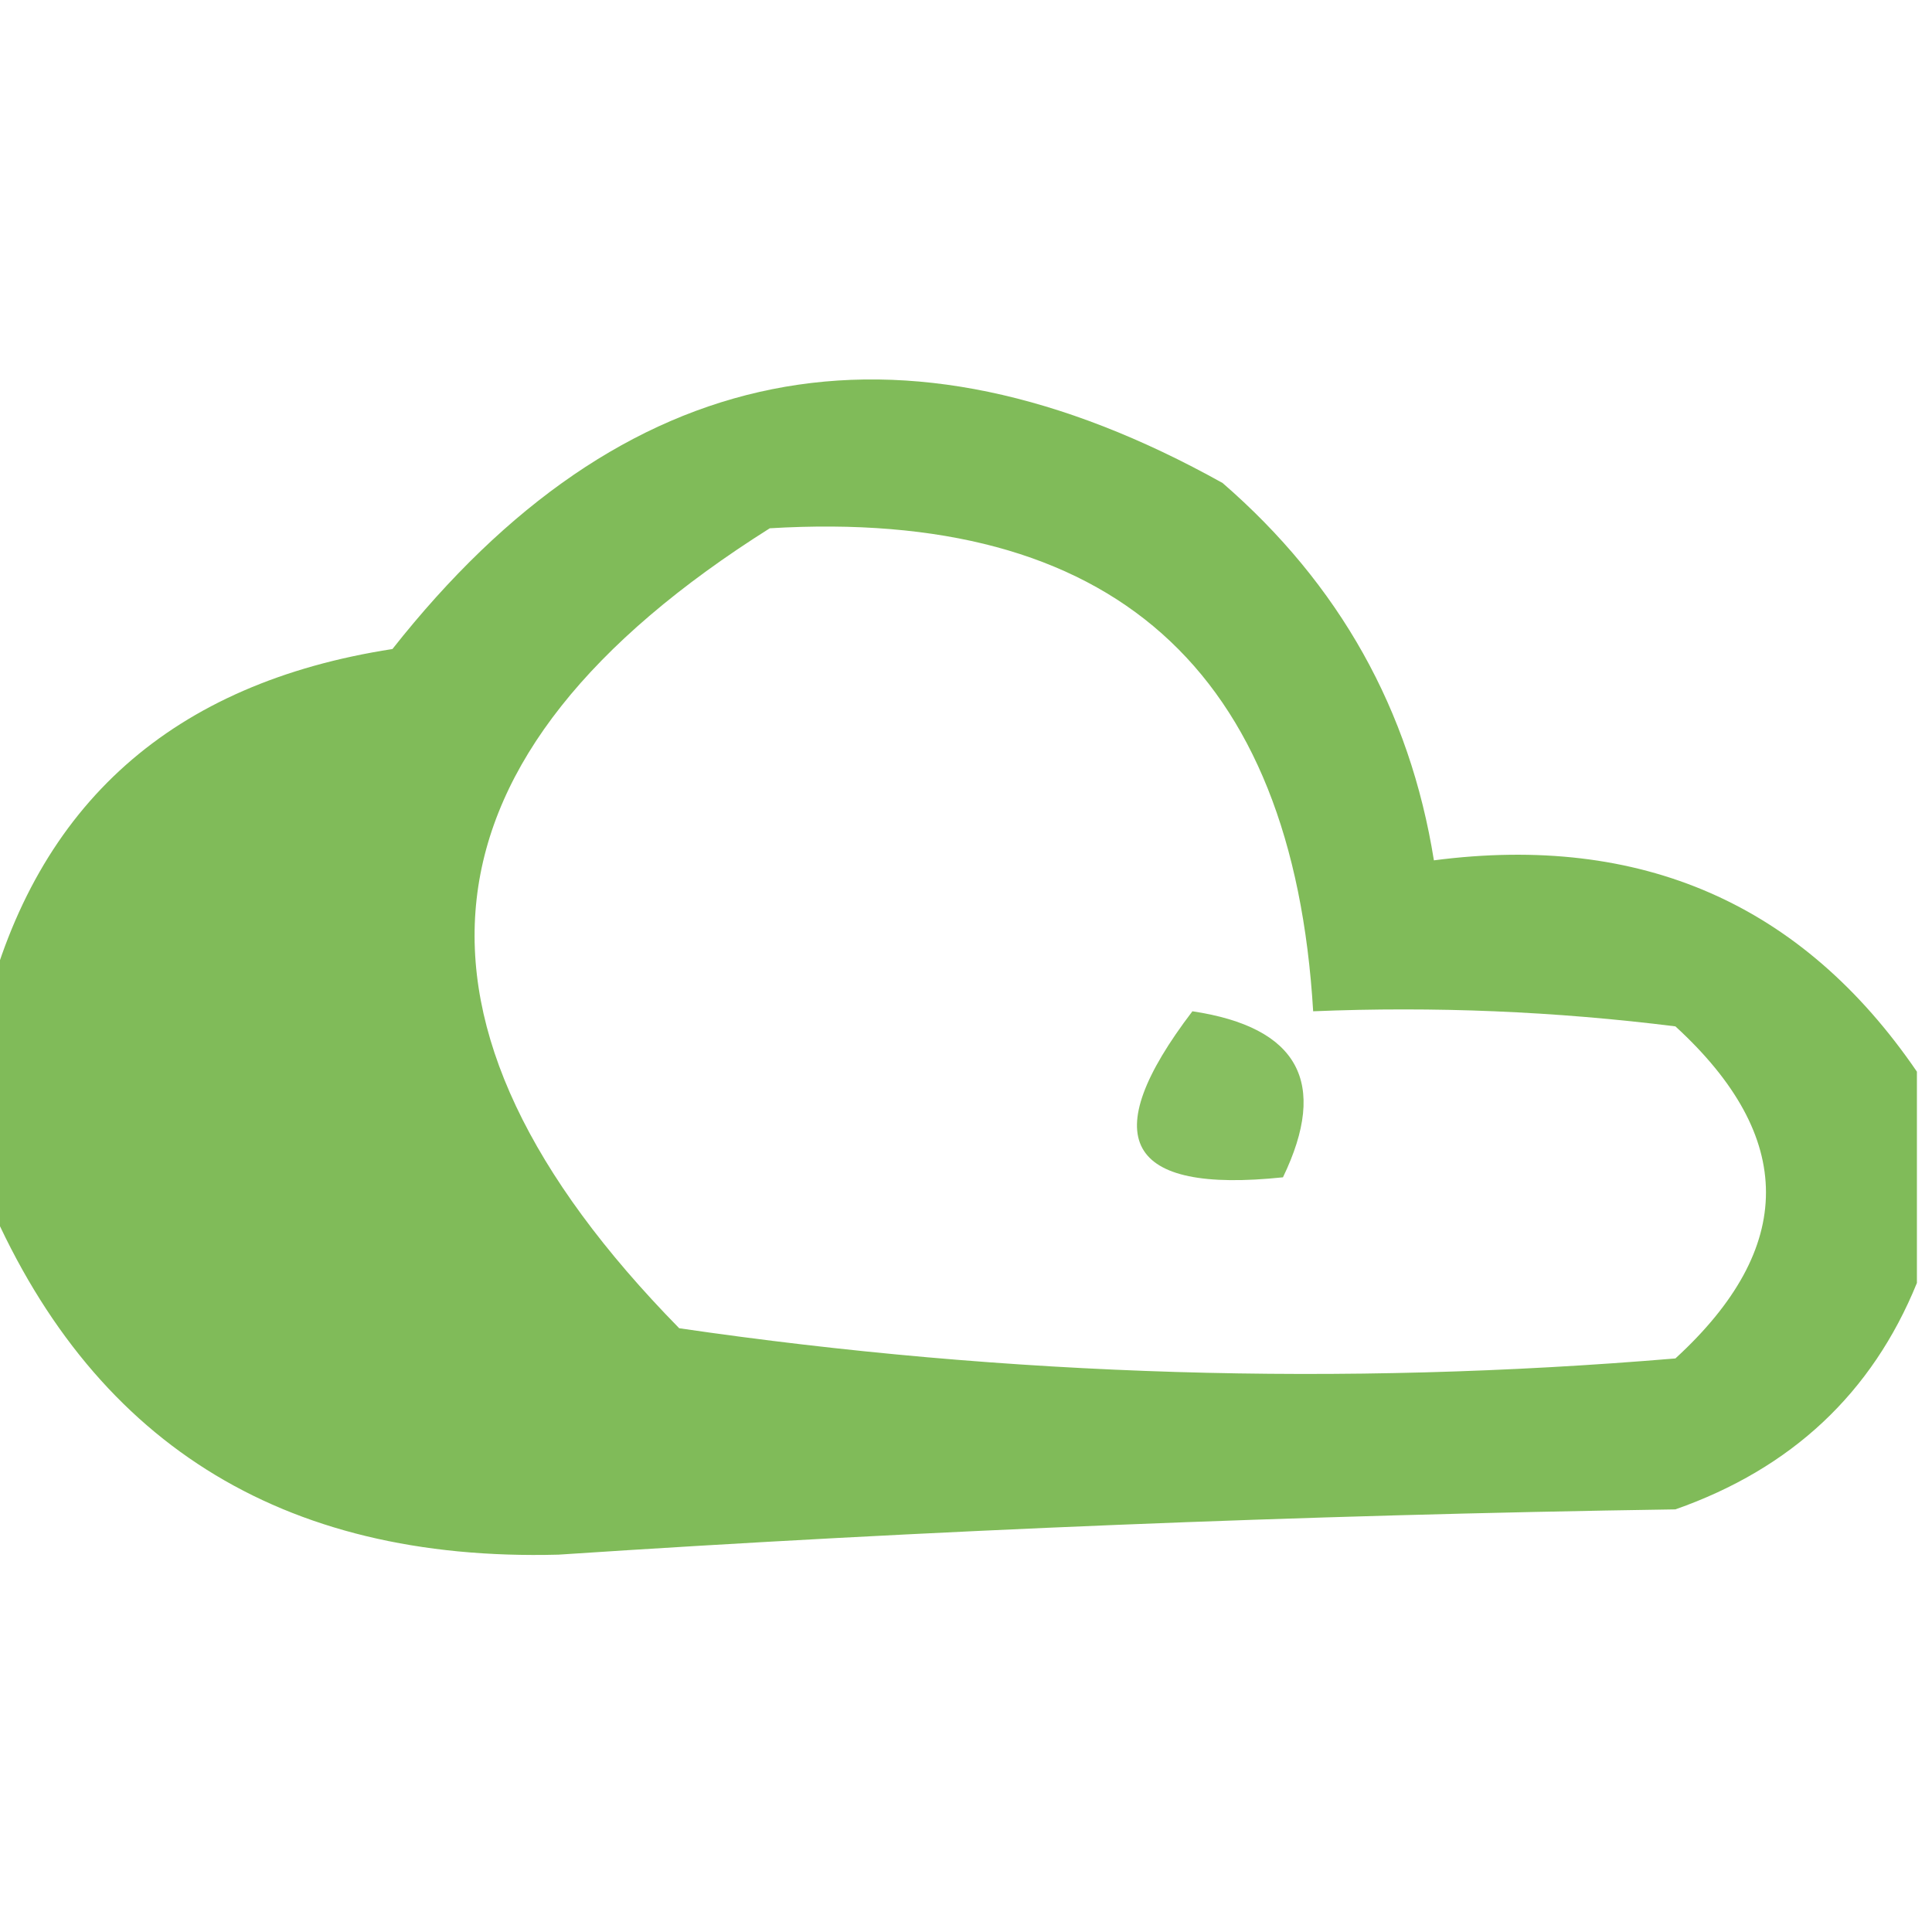
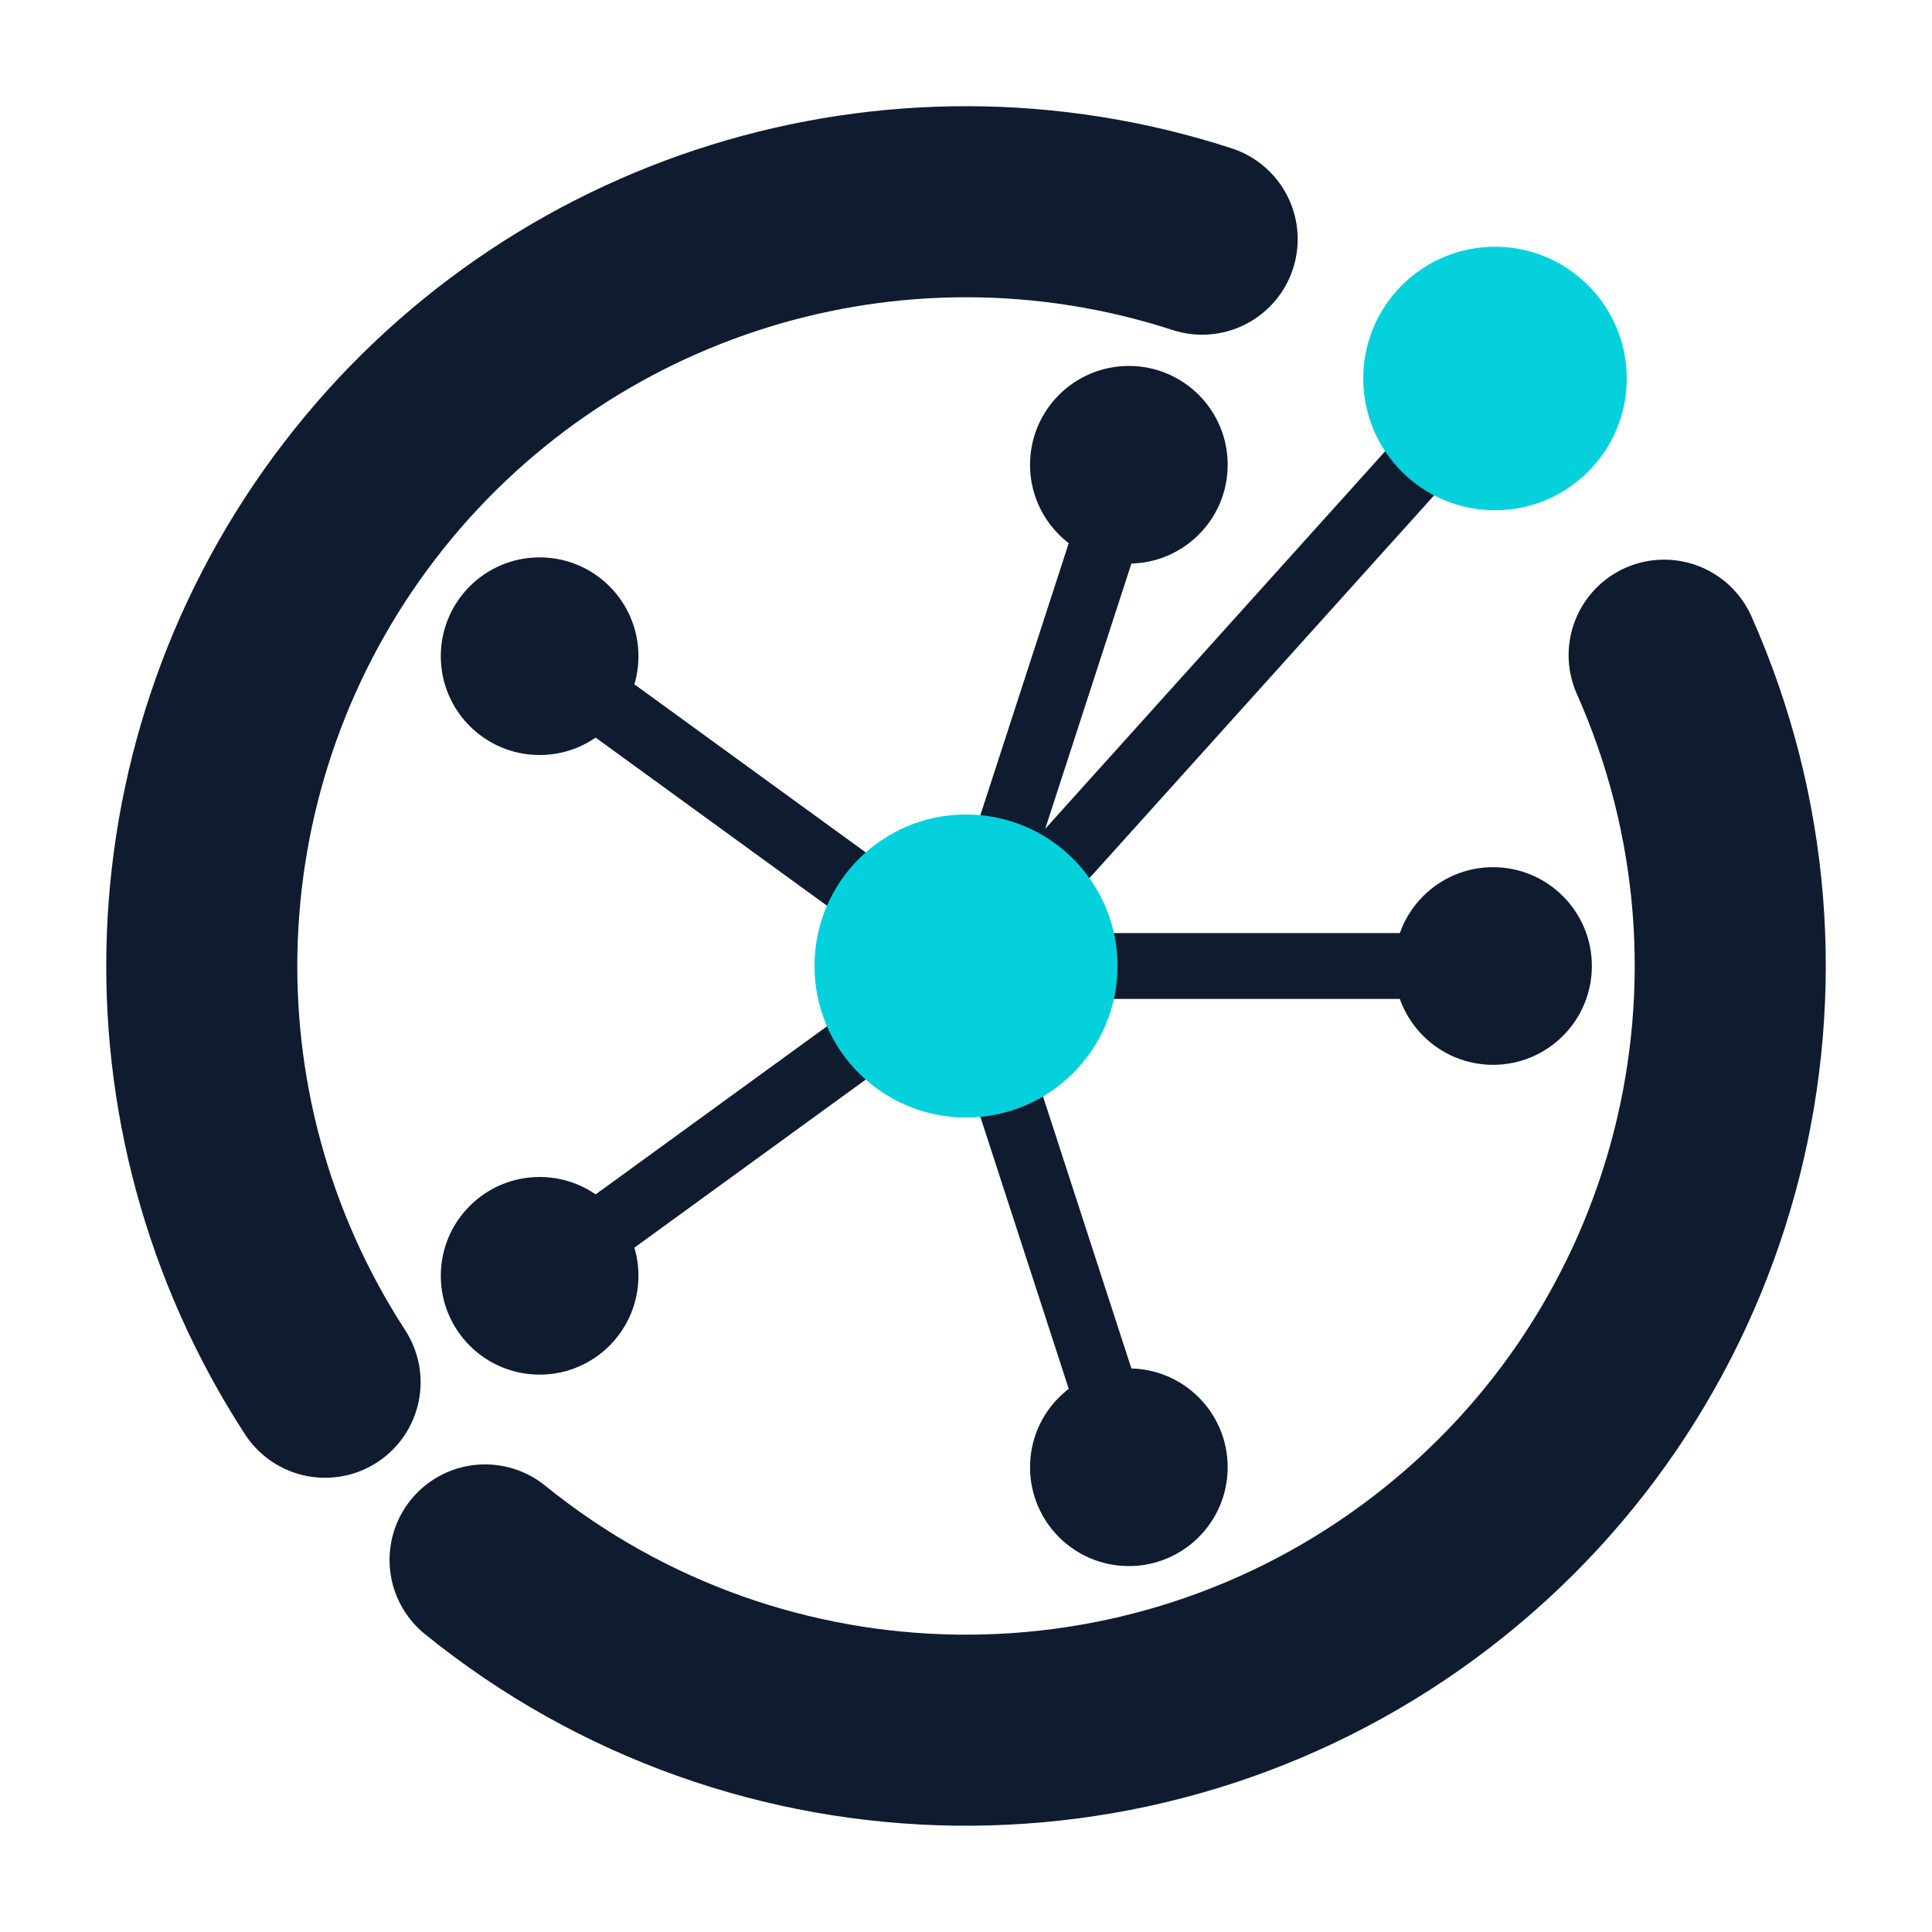
- <svg xmlns="http://www.w3.org/2000/svg" version="1.1" width="64px" height="64px" style="shape-rendering:geometricPrecision; text-rendering:geometricPrecision; image-rendering:optimizeQuality; fill-rule:evenodd; clip-rule:evenodd">
-   <g>
-     <path style="opacity:0.996" fill="#80bb58" d="M 63.5,35.5 C 63.5,37.833 63.5,40.167 63.5,42.5C 62.017,46.147 59.35,48.647 55.5,50C 43.121,50.186 30.788,50.686 18.5,51.5C 9.288,51.743 2.954,47.743 -0.5,39.5C -0.5,37.5 -0.5,35.5 -0.5,33.5C 1.216,26.628 5.716,22.628 13,21.5C 20.609,11.856 29.776,10.023 40.5,16C 44.37,19.355 46.703,23.521 47.5,28.5C 54.366,27.605 59.699,29.938 63.5,35.5 Z M 25.5,17.5 C 36.823,16.822 42.823,22.155 43.5,33.5C 47.514,33.334 51.514,33.501 55.5,34C 59.5,37.667 59.5,41.333 55.5,45C 44.427,45.931 33.427,45.597 22.5,44C 12.553,33.863 13.553,25.03 25.5,17.5 Z" />
-   </g>
-   <g>
-     <path style="opacity:0.991" fill="#86be5f" d="M 39.5,33.5 C 43.013,34.028 44.013,35.861 42.5,39C 37.289,39.546 36.289,37.713 39.5,33.5 Z" />
+ <svg xmlns="http://www.w3.org/2000/svg" width="64" height="64" viewBox="0 0 64 64" role="img" aria-label="泡泡智能体">
+   <g transform="translate(-2.918 -2.918) scale(1.09119)">
+     <line x1="32.0" y1="32.0" x2="48.000" y2="32.000" stroke="#0F1C2F" stroke-width="2.0" stroke-linecap="round" />
+     <line x1="32.0" y1="32.0" x2="36.944" y2="47.217" stroke="#0F1C2F" stroke-width="2.0" stroke-linecap="round" />
+     <line x1="32.0" y1="32.0" x2="19.056" y2="41.405" stroke="#0F1C2F" stroke-width="2.0" stroke-linecap="round" />
+     <line x1="32.0" y1="32.0" x2="19.056" y2="22.595" stroke="#0F1C2F" stroke-width="2.0" stroke-linecap="round" />
+     <line x1="32.0" y1="32.0" x2="36.944" y2="16.783" stroke="#0F1C2F" stroke-width="2.0" stroke-linecap="round" />
+     <line x1="32.0" y1="32.0" x2="48.059" y2="14.165" stroke="#0F1C2F" stroke-width="2.0" stroke-linecap="round" />
+     <path d="M 53.194 22.564 A 23.2 23.2 0 0 1 17.400 50.030" fill="none" stroke="#0F1C2F" stroke-width="5.8" stroke-linecap="round" />
+     <path d="M 12.543 44.636 A 23.2 23.2 0 0 1 39.169 9.935" fill="none" stroke="#0F1C2F" stroke-width="5.8" stroke-linecap="round" />
+     <circle cx="48.000" cy="32.000" r="3.0" fill="#0F1C2F" />
+     <circle cx="36.944" cy="47.217" r="3.0" fill="#0F1C2F" />
+     <circle cx="19.056" cy="41.405" r="3.0" fill="#0F1C2F" />
+     <circle cx="19.056" cy="22.595" r="3.0" fill="#0F1C2F" />
+     <circle cx="36.944" cy="16.783" r="3.0" fill="#0F1C2F" />
+     <circle cx="32.0" cy="32.0" r="4.6" fill="#05D1DD" />
+     <circle cx="48.059" cy="14.165" r="4.0" fill="#05D1DD" />
  </g>
</svg>
